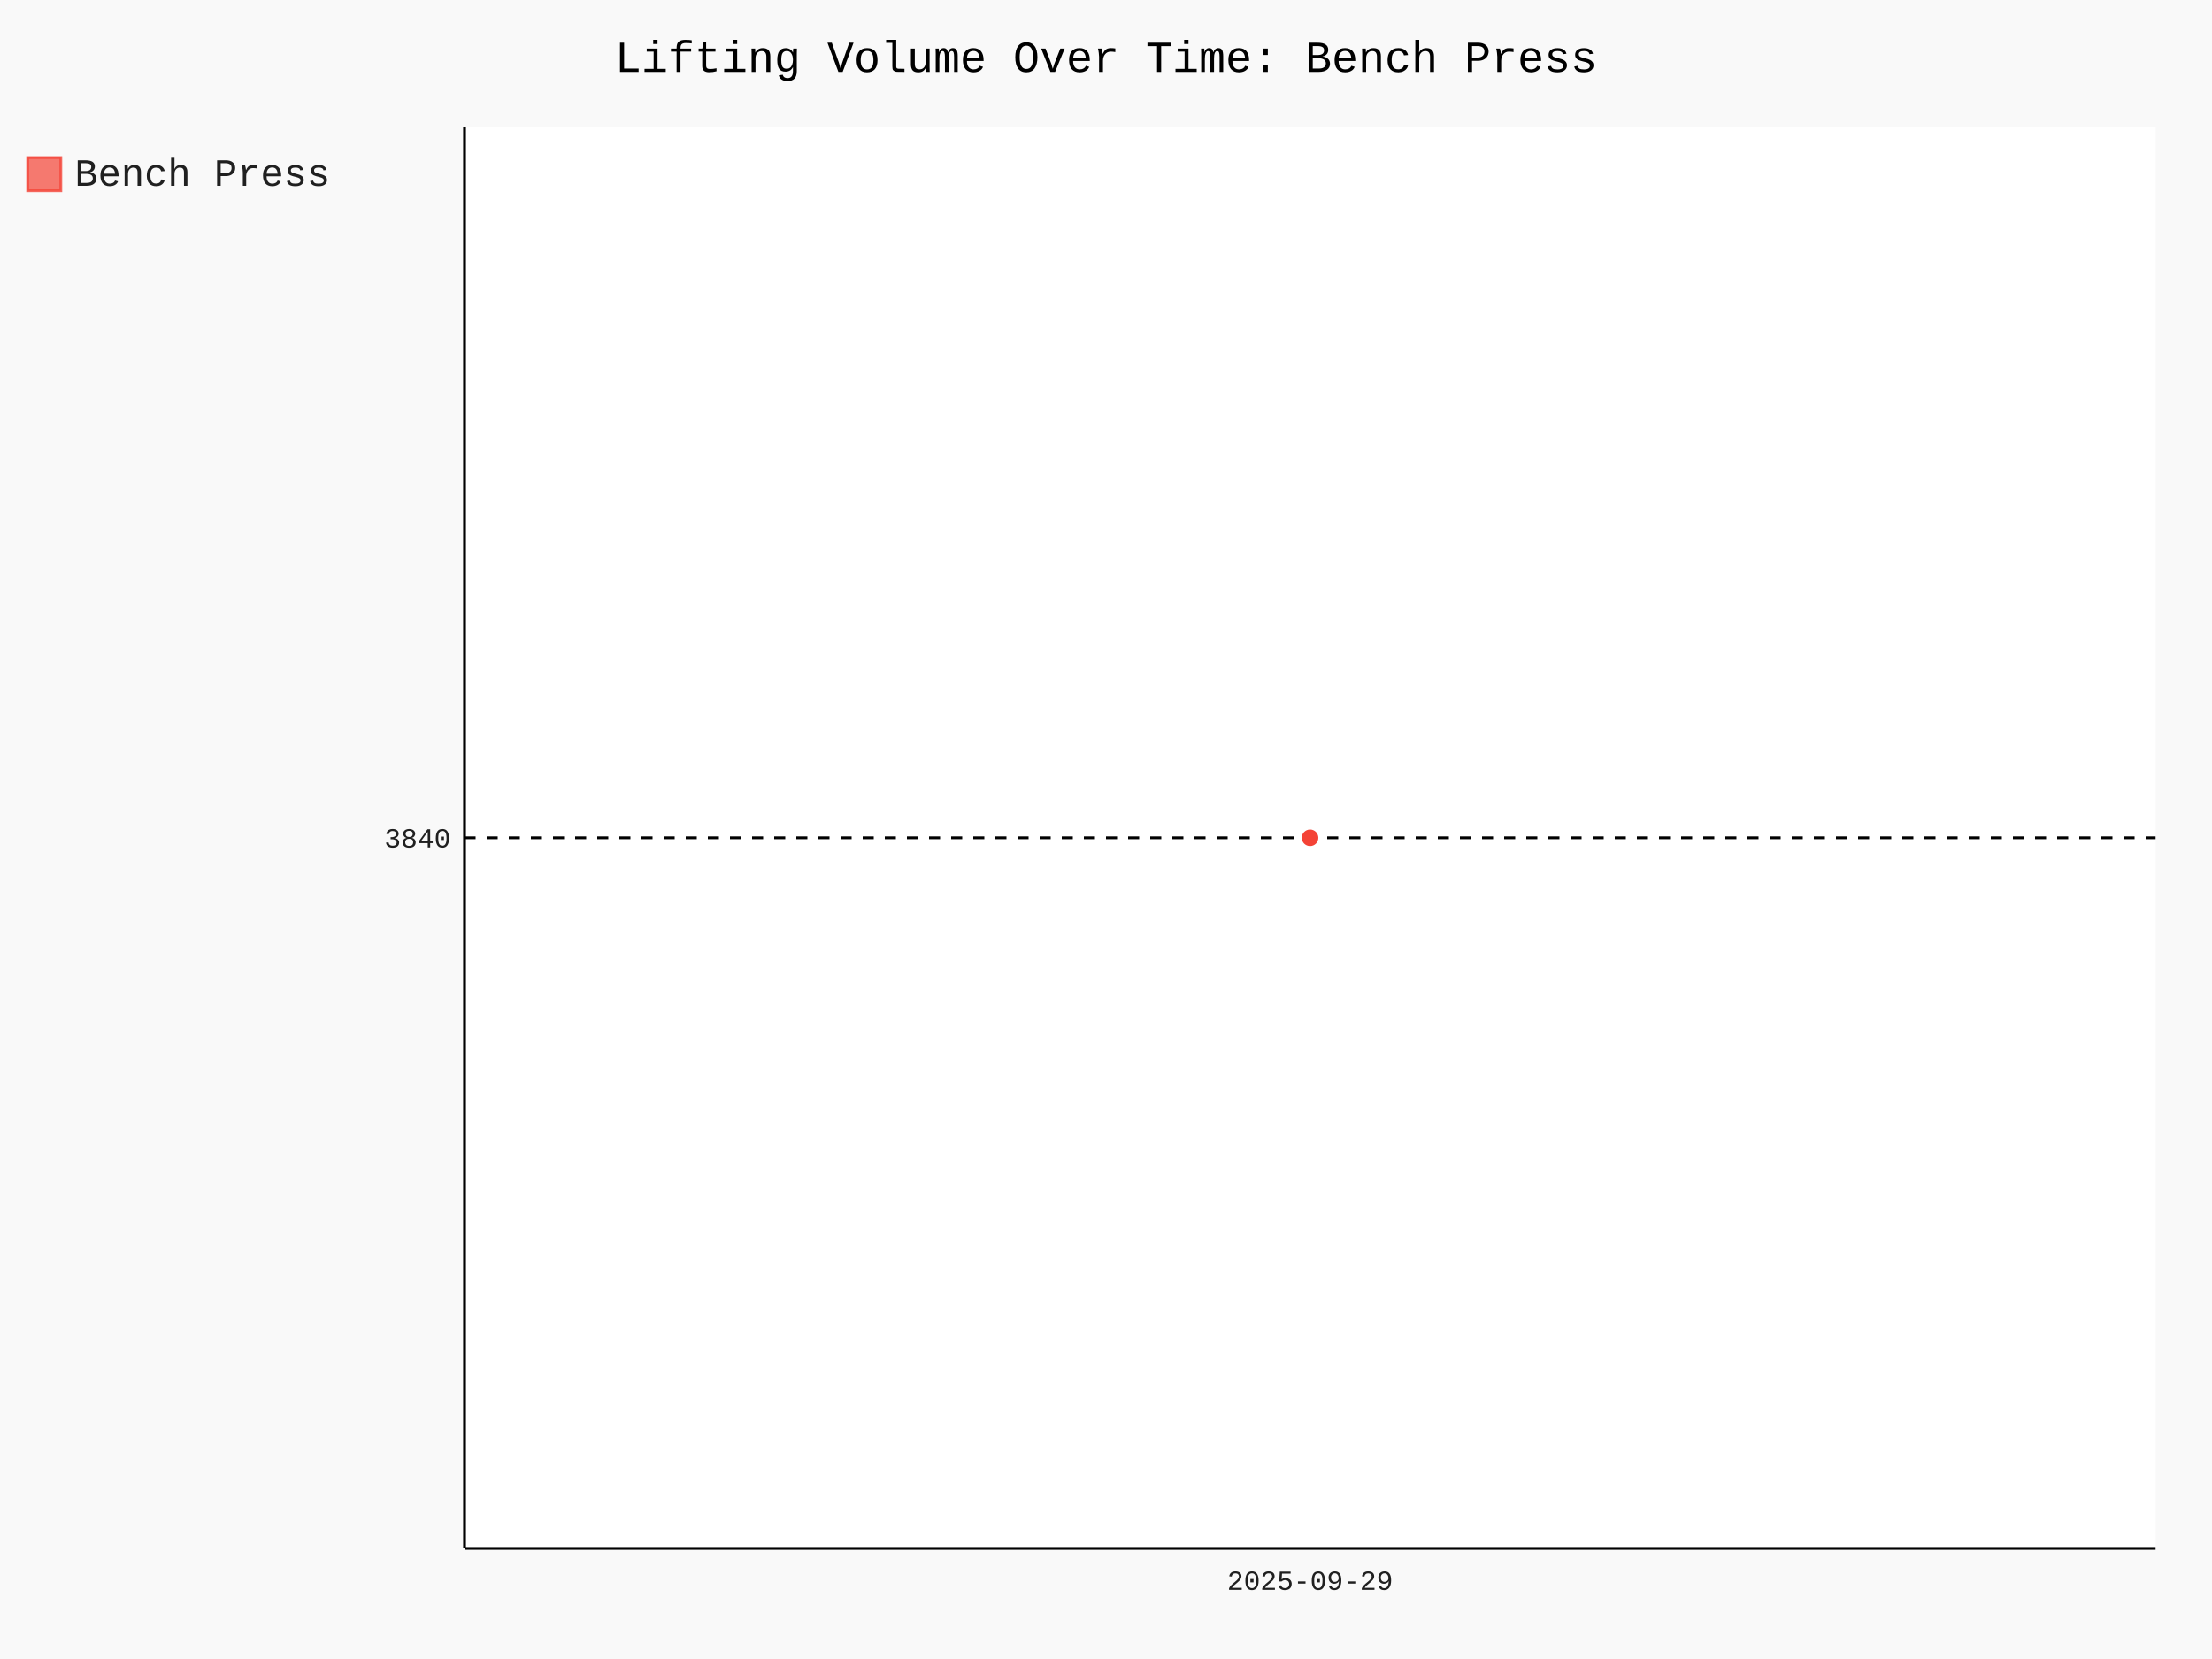
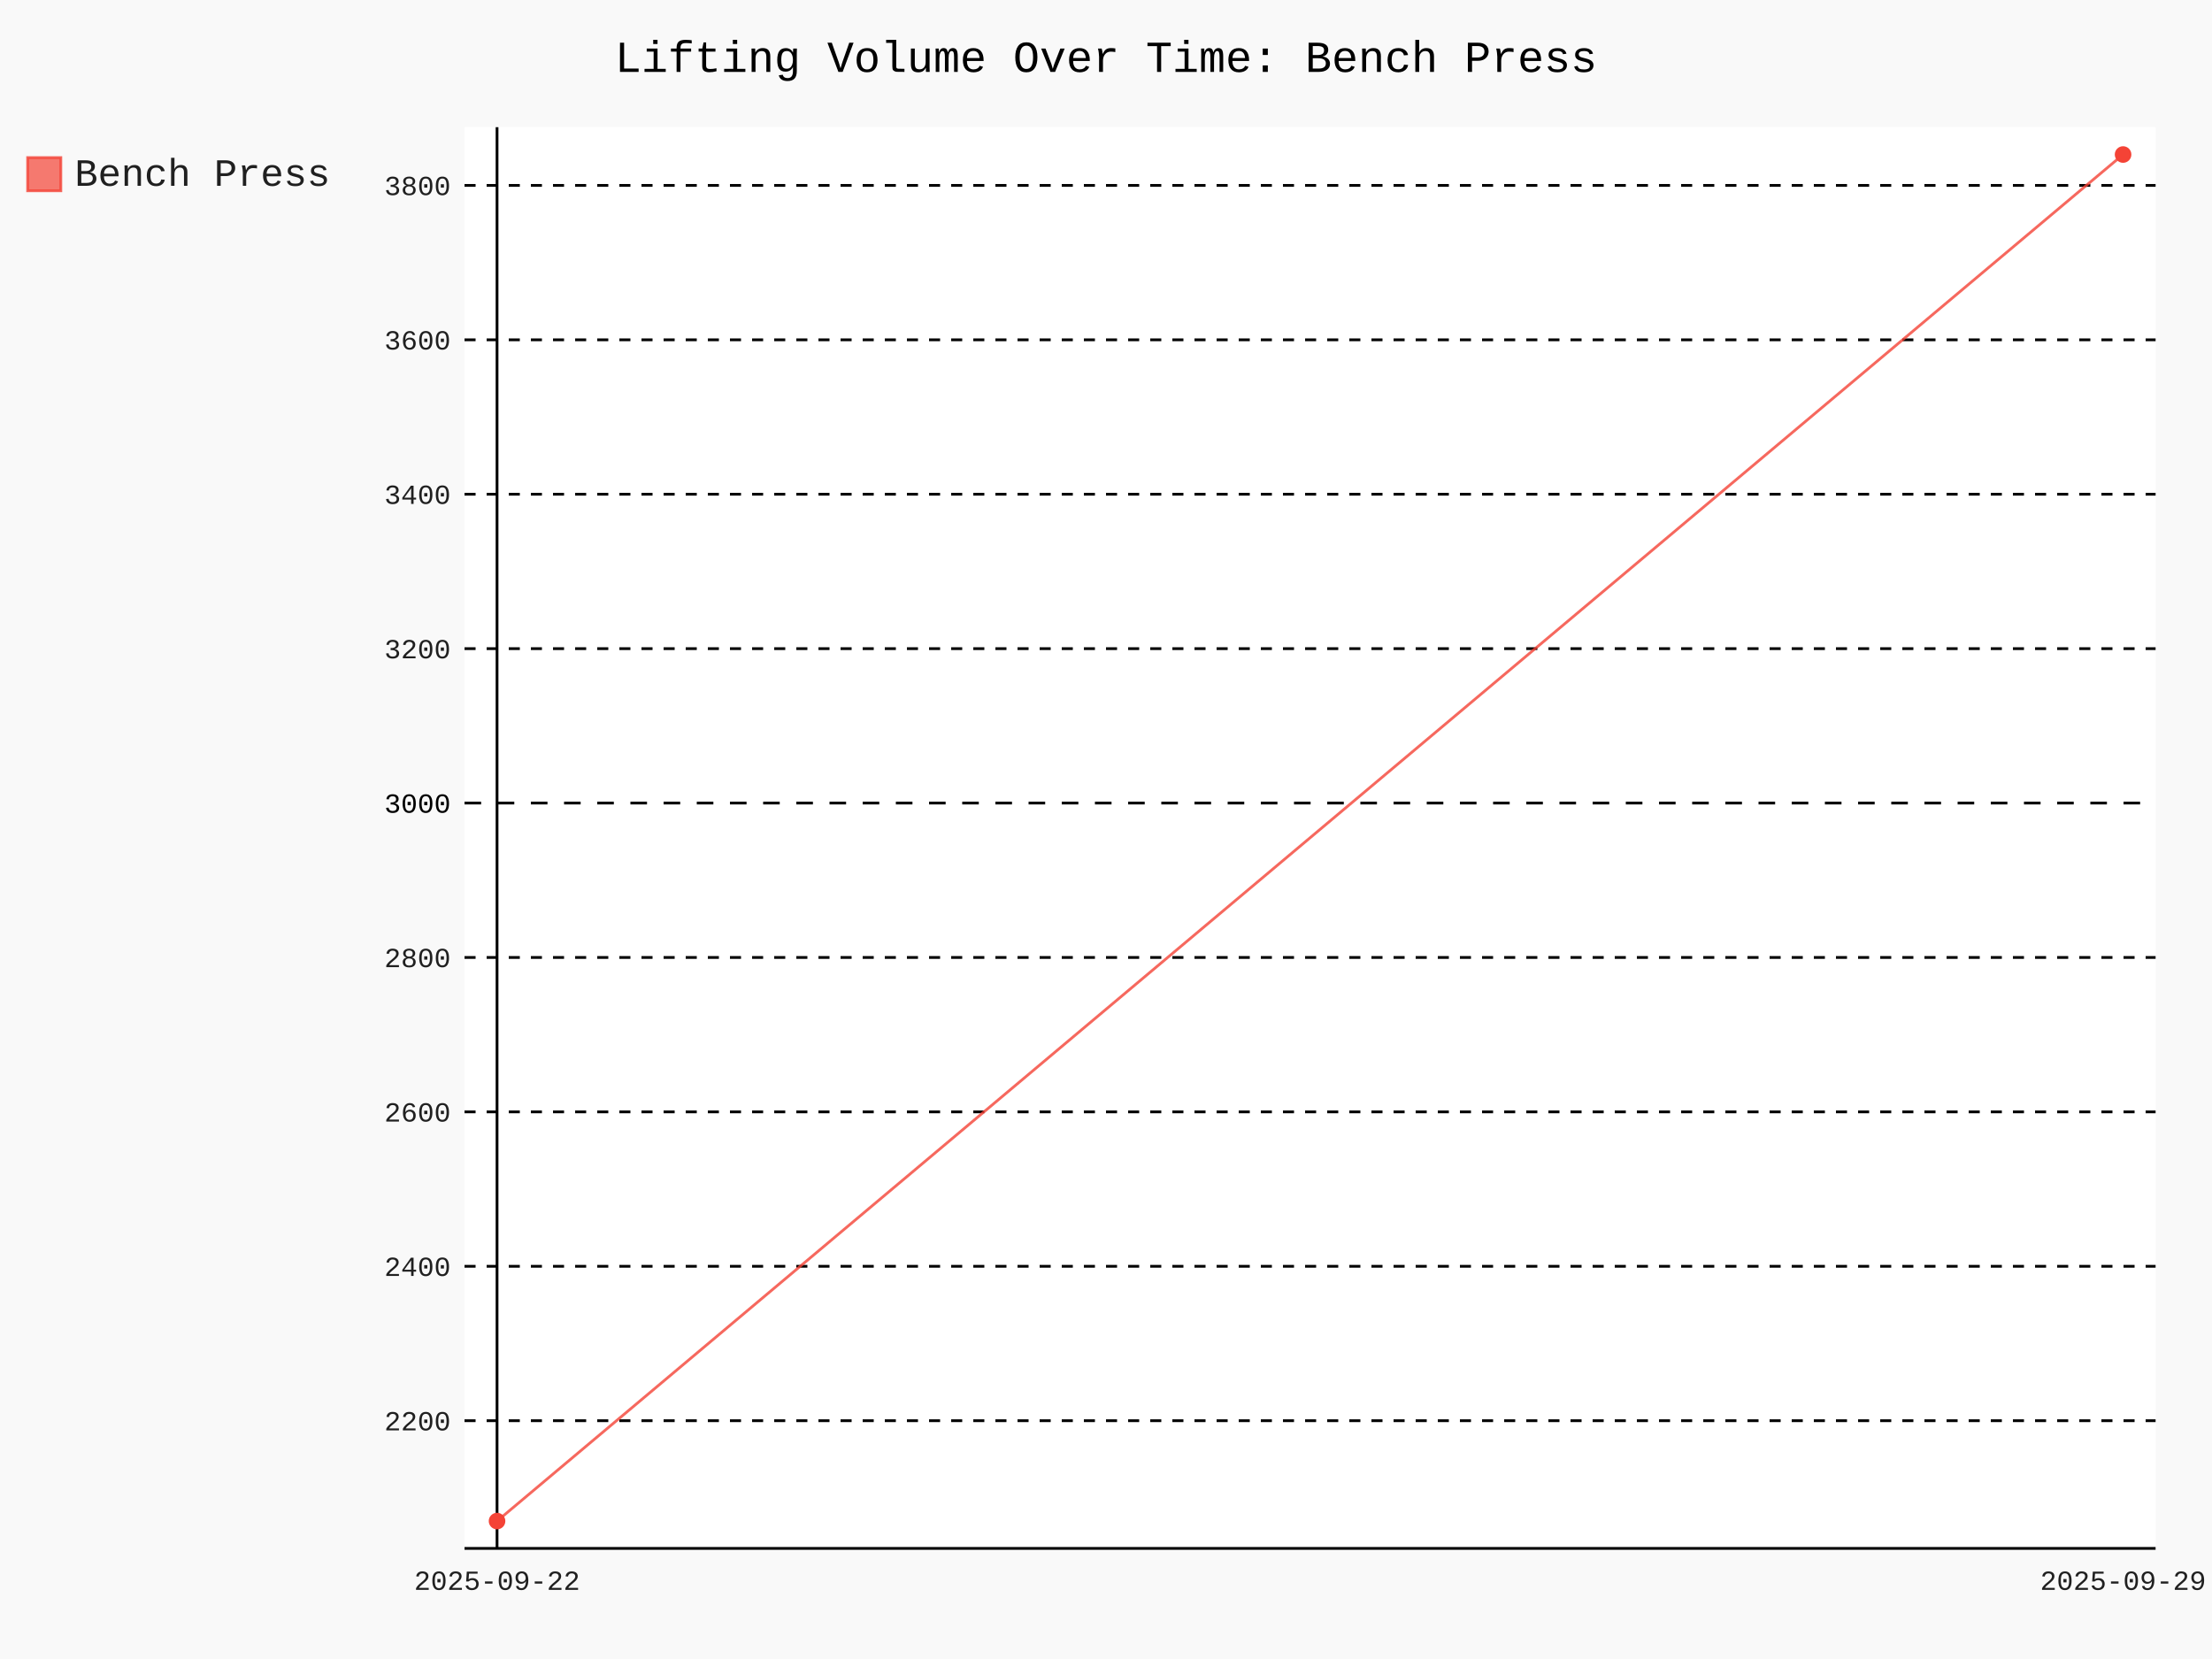
- <svg xmlns="http://www.w3.org/2000/svg" id="chart-09b0ca4c-905b-4f7d-a94f-c48fac5b164e" class="pygal-chart" viewBox="0 0 800 600">
+ <svg xmlns="http://www.w3.org/2000/svg" id="chart-3b1231d4-fa57-4fef-85da-a123e27e91bc" class="pygal-chart" viewBox="0 0 800 600">
  <defs>
-     <style type="text/css">#chart-09b0ca4c-905b-4f7d-a94f-c48fac5b164e{-webkit-user-select:none;-webkit-font-smoothing:antialiased;font-family:Consolas,"Liberation Mono",Menlo,Courier,monospace}#chart-09b0ca4c-905b-4f7d-a94f-c48fac5b164e .title{font-family:Consolas,"Liberation Mono",Menlo,Courier,monospace;font-size:16px}#chart-09b0ca4c-905b-4f7d-a94f-c48fac5b164e .legends .legend text{font-family:Consolas,"Liberation Mono",Menlo,Courier,monospace;font-size:14px}#chart-09b0ca4c-905b-4f7d-a94f-c48fac5b164e .axis text{font-family:Consolas,"Liberation Mono",Menlo,Courier,monospace;font-size:10px}#chart-09b0ca4c-905b-4f7d-a94f-c48fac5b164e .axis text.major{font-family:Consolas,"Liberation Mono",Menlo,Courier,monospace;font-size:10px}#chart-09b0ca4c-905b-4f7d-a94f-c48fac5b164e .text-overlay text.value{font-family:Consolas,"Liberation Mono",Menlo,Courier,monospace;font-size:16px}#chart-09b0ca4c-905b-4f7d-a94f-c48fac5b164e .text-overlay text.label{font-family:Consolas,"Liberation Mono",Menlo,Courier,monospace;font-size:10px}#chart-09b0ca4c-905b-4f7d-a94f-c48fac5b164e .tooltip{font-family:Consolas,"Liberation Mono",Menlo,Courier,monospace;font-size:14px}#chart-09b0ca4c-905b-4f7d-a94f-c48fac5b164e text.no_data{font-family:Consolas,"Liberation Mono",Menlo,Courier,monospace;font-size:64px}
- #chart-09b0ca4c-905b-4f7d-a94f-c48fac5b164e{background-color:rgba(249,249,249,1)}#chart-09b0ca4c-905b-4f7d-a94f-c48fac5b164e path,#chart-09b0ca4c-905b-4f7d-a94f-c48fac5b164e line,#chart-09b0ca4c-905b-4f7d-a94f-c48fac5b164e rect,#chart-09b0ca4c-905b-4f7d-a94f-c48fac5b164e circle{-webkit-transition:150ms;-moz-transition:150ms;transition:150ms}#chart-09b0ca4c-905b-4f7d-a94f-c48fac5b164e .graph &gt; .background{fill:rgba(249,249,249,1)}#chart-09b0ca4c-905b-4f7d-a94f-c48fac5b164e .plot &gt; .background{fill:rgba(255,255,255,1)}#chart-09b0ca4c-905b-4f7d-a94f-c48fac5b164e .graph{fill:rgba(0,0,0,.87)}#chart-09b0ca4c-905b-4f7d-a94f-c48fac5b164e text.no_data{fill:rgba(0,0,0,1)}#chart-09b0ca4c-905b-4f7d-a94f-c48fac5b164e .title{fill:rgba(0,0,0,1)}#chart-09b0ca4c-905b-4f7d-a94f-c48fac5b164e .legends .legend text{fill:rgba(0,0,0,.87)}#chart-09b0ca4c-905b-4f7d-a94f-c48fac5b164e .legends .legend:hover text{fill:rgba(0,0,0,1)}#chart-09b0ca4c-905b-4f7d-a94f-c48fac5b164e .axis .line{stroke:rgba(0,0,0,1)}#chart-09b0ca4c-905b-4f7d-a94f-c48fac5b164e .axis .guide.line{stroke:rgba(0,0,0,.54)}#chart-09b0ca4c-905b-4f7d-a94f-c48fac5b164e .axis .major.line{stroke:rgba(0,0,0,.87)}#chart-09b0ca4c-905b-4f7d-a94f-c48fac5b164e .axis text.major{fill:rgba(0,0,0,1)}#chart-09b0ca4c-905b-4f7d-a94f-c48fac5b164e .axis.y .guides:hover .guide.line,#chart-09b0ca4c-905b-4f7d-a94f-c48fac5b164e .line-graph .axis.x .guides:hover .guide.line,#chart-09b0ca4c-905b-4f7d-a94f-c48fac5b164e .stackedline-graph .axis.x .guides:hover .guide.line,#chart-09b0ca4c-905b-4f7d-a94f-c48fac5b164e .xy-graph .axis.x .guides:hover .guide.line{stroke:rgba(0,0,0,1)}#chart-09b0ca4c-905b-4f7d-a94f-c48fac5b164e .axis .guides:hover text{fill:rgba(0,0,0,1)}#chart-09b0ca4c-905b-4f7d-a94f-c48fac5b164e .reactive{fill-opacity:.7;stroke-opacity:.8;stroke-width:1}#chart-09b0ca4c-905b-4f7d-a94f-c48fac5b164e .ci{stroke:rgba(0,0,0,.87)}#chart-09b0ca4c-905b-4f7d-a94f-c48fac5b164e .reactive.active,#chart-09b0ca4c-905b-4f7d-a94f-c48fac5b164e .active .reactive{fill-opacity:.8;stroke-opacity:.9;stroke-width:4}#chart-09b0ca4c-905b-4f7d-a94f-c48fac5b164e .ci .reactive.active{stroke-width:1.5}#chart-09b0ca4c-905b-4f7d-a94f-c48fac5b164e .series text{fill:rgba(0,0,0,1)}#chart-09b0ca4c-905b-4f7d-a94f-c48fac5b164e .tooltip rect{fill:rgba(255,255,255,1);stroke:rgba(0,0,0,1);-webkit-transition:opacity 150ms;-moz-transition:opacity 150ms;transition:opacity 150ms}#chart-09b0ca4c-905b-4f7d-a94f-c48fac5b164e .tooltip .label{fill:rgba(0,0,0,.87)}#chart-09b0ca4c-905b-4f7d-a94f-c48fac5b164e .tooltip .label{fill:rgba(0,0,0,.87)}#chart-09b0ca4c-905b-4f7d-a94f-c48fac5b164e .tooltip .legend{font-size:.8em;fill:rgba(0,0,0,.54)}#chart-09b0ca4c-905b-4f7d-a94f-c48fac5b164e .tooltip .x_label{font-size:.6em;fill:rgba(0,0,0,1)}#chart-09b0ca4c-905b-4f7d-a94f-c48fac5b164e .tooltip .xlink{font-size:.5em;text-decoration:underline}#chart-09b0ca4c-905b-4f7d-a94f-c48fac5b164e .tooltip .value{font-size:1.5em}#chart-09b0ca4c-905b-4f7d-a94f-c48fac5b164e .bound{font-size:.5em}#chart-09b0ca4c-905b-4f7d-a94f-c48fac5b164e .max-value{font-size:.75em;fill:rgba(0,0,0,.54)}#chart-09b0ca4c-905b-4f7d-a94f-c48fac5b164e .map-element{fill:rgba(255,255,255,1);stroke:rgba(0,0,0,.54) !important}#chart-09b0ca4c-905b-4f7d-a94f-c48fac5b164e .map-element .reactive{fill-opacity:inherit;stroke-opacity:inherit}#chart-09b0ca4c-905b-4f7d-a94f-c48fac5b164e .color-0,#chart-09b0ca4c-905b-4f7d-a94f-c48fac5b164e .color-0 a:visited{stroke:#F44336;fill:#F44336}#chart-09b0ca4c-905b-4f7d-a94f-c48fac5b164e .text-overlay .color-0 text{fill:black}
- #chart-09b0ca4c-905b-4f7d-a94f-c48fac5b164e text.no_data{text-anchor:middle}#chart-09b0ca4c-905b-4f7d-a94f-c48fac5b164e .guide.line{fill:none}#chart-09b0ca4c-905b-4f7d-a94f-c48fac5b164e .centered{text-anchor:middle}#chart-09b0ca4c-905b-4f7d-a94f-c48fac5b164e .title{text-anchor:middle}#chart-09b0ca4c-905b-4f7d-a94f-c48fac5b164e .legends .legend text{fill-opacity:1}#chart-09b0ca4c-905b-4f7d-a94f-c48fac5b164e .axis.x text{text-anchor:middle}#chart-09b0ca4c-905b-4f7d-a94f-c48fac5b164e .axis.x:not(.web) text[transform]{text-anchor:start}#chart-09b0ca4c-905b-4f7d-a94f-c48fac5b164e .axis.x:not(.web) text[transform].backwards{text-anchor:end}#chart-09b0ca4c-905b-4f7d-a94f-c48fac5b164e .axis.y text{text-anchor:end}#chart-09b0ca4c-905b-4f7d-a94f-c48fac5b164e .axis.y text[transform].backwards{text-anchor:start}#chart-09b0ca4c-905b-4f7d-a94f-c48fac5b164e .axis.y2 text{text-anchor:start}#chart-09b0ca4c-905b-4f7d-a94f-c48fac5b164e .axis.y2 text[transform].backwards{text-anchor:end}#chart-09b0ca4c-905b-4f7d-a94f-c48fac5b164e .axis .guide.line{stroke-dasharray:4,4;stroke:black}#chart-09b0ca4c-905b-4f7d-a94f-c48fac5b164e .axis .major.guide.line{stroke-dasharray:6,6;stroke:black}#chart-09b0ca4c-905b-4f7d-a94f-c48fac5b164e .horizontal .axis.y .guide.line,#chart-09b0ca4c-905b-4f7d-a94f-c48fac5b164e .horizontal .axis.y2 .guide.line,#chart-09b0ca4c-905b-4f7d-a94f-c48fac5b164e .vertical .axis.x .guide.line{opacity:0}#chart-09b0ca4c-905b-4f7d-a94f-c48fac5b164e .horizontal .axis.always_show .guide.line,#chart-09b0ca4c-905b-4f7d-a94f-c48fac5b164e .vertical .axis.always_show .guide.line{opacity:1 !important}#chart-09b0ca4c-905b-4f7d-a94f-c48fac5b164e .axis.y .guides:hover .guide.line,#chart-09b0ca4c-905b-4f7d-a94f-c48fac5b164e .axis.y2 .guides:hover .guide.line,#chart-09b0ca4c-905b-4f7d-a94f-c48fac5b164e .axis.x .guides:hover .guide.line{opacity:1}#chart-09b0ca4c-905b-4f7d-a94f-c48fac5b164e .axis .guides:hover text{opacity:1}#chart-09b0ca4c-905b-4f7d-a94f-c48fac5b164e .nofill{fill:none}#chart-09b0ca4c-905b-4f7d-a94f-c48fac5b164e .subtle-fill{fill-opacity:.2}#chart-09b0ca4c-905b-4f7d-a94f-c48fac5b164e .dot{stroke-width:1px;fill-opacity:1;stroke-opacity:1}#chart-09b0ca4c-905b-4f7d-a94f-c48fac5b164e .dot.active{stroke-width:5px}#chart-09b0ca4c-905b-4f7d-a94f-c48fac5b164e .dot.negative{fill:transparent}#chart-09b0ca4c-905b-4f7d-a94f-c48fac5b164e text,#chart-09b0ca4c-905b-4f7d-a94f-c48fac5b164e tspan{stroke:none !important}#chart-09b0ca4c-905b-4f7d-a94f-c48fac5b164e .series text.active{opacity:1}#chart-09b0ca4c-905b-4f7d-a94f-c48fac5b164e .tooltip rect{fill-opacity:.95;stroke-width:.5}#chart-09b0ca4c-905b-4f7d-a94f-c48fac5b164e .tooltip text{fill-opacity:1}#chart-09b0ca4c-905b-4f7d-a94f-c48fac5b164e .showable{visibility:hidden}#chart-09b0ca4c-905b-4f7d-a94f-c48fac5b164e .showable.shown{visibility:visible}#chart-09b0ca4c-905b-4f7d-a94f-c48fac5b164e .gauge-background{fill:rgba(229,229,229,1);stroke:none}#chart-09b0ca4c-905b-4f7d-a94f-c48fac5b164e .bg-lines{stroke:rgba(249,249,249,1);stroke-width:2px}</style>
+     <style type="text/css">#chart-3b1231d4-fa57-4fef-85da-a123e27e91bc{-webkit-user-select:none;-webkit-font-smoothing:antialiased;font-family:Consolas,"Liberation Mono",Menlo,Courier,monospace}#chart-3b1231d4-fa57-4fef-85da-a123e27e91bc .title{font-family:Consolas,"Liberation Mono",Menlo,Courier,monospace;font-size:16px}#chart-3b1231d4-fa57-4fef-85da-a123e27e91bc .legends .legend text{font-family:Consolas,"Liberation Mono",Menlo,Courier,monospace;font-size:14px}#chart-3b1231d4-fa57-4fef-85da-a123e27e91bc .axis text{font-family:Consolas,"Liberation Mono",Menlo,Courier,monospace;font-size:10px}#chart-3b1231d4-fa57-4fef-85da-a123e27e91bc .axis text.major{font-family:Consolas,"Liberation Mono",Menlo,Courier,monospace;font-size:10px}#chart-3b1231d4-fa57-4fef-85da-a123e27e91bc .text-overlay text.value{font-family:Consolas,"Liberation Mono",Menlo,Courier,monospace;font-size:16px}#chart-3b1231d4-fa57-4fef-85da-a123e27e91bc .text-overlay text.label{font-family:Consolas,"Liberation Mono",Menlo,Courier,monospace;font-size:10px}#chart-3b1231d4-fa57-4fef-85da-a123e27e91bc .tooltip{font-family:Consolas,"Liberation Mono",Menlo,Courier,monospace;font-size:14px}#chart-3b1231d4-fa57-4fef-85da-a123e27e91bc text.no_data{font-family:Consolas,"Liberation Mono",Menlo,Courier,monospace;font-size:64px}
+ #chart-3b1231d4-fa57-4fef-85da-a123e27e91bc{background-color:rgba(249,249,249,1)}#chart-3b1231d4-fa57-4fef-85da-a123e27e91bc path,#chart-3b1231d4-fa57-4fef-85da-a123e27e91bc line,#chart-3b1231d4-fa57-4fef-85da-a123e27e91bc rect,#chart-3b1231d4-fa57-4fef-85da-a123e27e91bc circle{-webkit-transition:150ms;-moz-transition:150ms;transition:150ms}#chart-3b1231d4-fa57-4fef-85da-a123e27e91bc .graph &gt; .background{fill:rgba(249,249,249,1)}#chart-3b1231d4-fa57-4fef-85da-a123e27e91bc .plot &gt; .background{fill:rgba(255,255,255,1)}#chart-3b1231d4-fa57-4fef-85da-a123e27e91bc .graph{fill:rgba(0,0,0,.87)}#chart-3b1231d4-fa57-4fef-85da-a123e27e91bc text.no_data{fill:rgba(0,0,0,1)}#chart-3b1231d4-fa57-4fef-85da-a123e27e91bc .title{fill:rgba(0,0,0,1)}#chart-3b1231d4-fa57-4fef-85da-a123e27e91bc .legends .legend text{fill:rgba(0,0,0,.87)}#chart-3b1231d4-fa57-4fef-85da-a123e27e91bc .legends .legend:hover text{fill:rgba(0,0,0,1)}#chart-3b1231d4-fa57-4fef-85da-a123e27e91bc .axis .line{stroke:rgba(0,0,0,1)}#chart-3b1231d4-fa57-4fef-85da-a123e27e91bc .axis .guide.line{stroke:rgba(0,0,0,.54)}#chart-3b1231d4-fa57-4fef-85da-a123e27e91bc .axis .major.line{stroke:rgba(0,0,0,.87)}#chart-3b1231d4-fa57-4fef-85da-a123e27e91bc .axis text.major{fill:rgba(0,0,0,1)}#chart-3b1231d4-fa57-4fef-85da-a123e27e91bc .axis.y .guides:hover .guide.line,#chart-3b1231d4-fa57-4fef-85da-a123e27e91bc .line-graph .axis.x .guides:hover .guide.line,#chart-3b1231d4-fa57-4fef-85da-a123e27e91bc .stackedline-graph .axis.x .guides:hover .guide.line,#chart-3b1231d4-fa57-4fef-85da-a123e27e91bc .xy-graph .axis.x .guides:hover .guide.line{stroke:rgba(0,0,0,1)}#chart-3b1231d4-fa57-4fef-85da-a123e27e91bc .axis .guides:hover text{fill:rgba(0,0,0,1)}#chart-3b1231d4-fa57-4fef-85da-a123e27e91bc .reactive{fill-opacity:.7;stroke-opacity:.8;stroke-width:1}#chart-3b1231d4-fa57-4fef-85da-a123e27e91bc .ci{stroke:rgba(0,0,0,.87)}#chart-3b1231d4-fa57-4fef-85da-a123e27e91bc .reactive.active,#chart-3b1231d4-fa57-4fef-85da-a123e27e91bc .active .reactive{fill-opacity:.8;stroke-opacity:.9;stroke-width:4}#chart-3b1231d4-fa57-4fef-85da-a123e27e91bc .ci .reactive.active{stroke-width:1.5}#chart-3b1231d4-fa57-4fef-85da-a123e27e91bc .series text{fill:rgba(0,0,0,1)}#chart-3b1231d4-fa57-4fef-85da-a123e27e91bc .tooltip rect{fill:rgba(255,255,255,1);stroke:rgba(0,0,0,1);-webkit-transition:opacity 150ms;-moz-transition:opacity 150ms;transition:opacity 150ms}#chart-3b1231d4-fa57-4fef-85da-a123e27e91bc .tooltip .label{fill:rgba(0,0,0,.87)}#chart-3b1231d4-fa57-4fef-85da-a123e27e91bc .tooltip .label{fill:rgba(0,0,0,.87)}#chart-3b1231d4-fa57-4fef-85da-a123e27e91bc .tooltip .legend{font-size:.8em;fill:rgba(0,0,0,.54)}#chart-3b1231d4-fa57-4fef-85da-a123e27e91bc .tooltip .x_label{font-size:.6em;fill:rgba(0,0,0,1)}#chart-3b1231d4-fa57-4fef-85da-a123e27e91bc .tooltip .xlink{font-size:.5em;text-decoration:underline}#chart-3b1231d4-fa57-4fef-85da-a123e27e91bc .tooltip .value{font-size:1.5em}#chart-3b1231d4-fa57-4fef-85da-a123e27e91bc .bound{font-size:.5em}#chart-3b1231d4-fa57-4fef-85da-a123e27e91bc .max-value{font-size:.75em;fill:rgba(0,0,0,.54)}#chart-3b1231d4-fa57-4fef-85da-a123e27e91bc .map-element{fill:rgba(255,255,255,1);stroke:rgba(0,0,0,.54) !important}#chart-3b1231d4-fa57-4fef-85da-a123e27e91bc .map-element .reactive{fill-opacity:inherit;stroke-opacity:inherit}#chart-3b1231d4-fa57-4fef-85da-a123e27e91bc .color-0,#chart-3b1231d4-fa57-4fef-85da-a123e27e91bc .color-0 a:visited{stroke:#F44336;fill:#F44336}#chart-3b1231d4-fa57-4fef-85da-a123e27e91bc .text-overlay .color-0 text{fill:black}
+ #chart-3b1231d4-fa57-4fef-85da-a123e27e91bc text.no_data{text-anchor:middle}#chart-3b1231d4-fa57-4fef-85da-a123e27e91bc .guide.line{fill:none}#chart-3b1231d4-fa57-4fef-85da-a123e27e91bc .centered{text-anchor:middle}#chart-3b1231d4-fa57-4fef-85da-a123e27e91bc .title{text-anchor:middle}#chart-3b1231d4-fa57-4fef-85da-a123e27e91bc .legends .legend text{fill-opacity:1}#chart-3b1231d4-fa57-4fef-85da-a123e27e91bc .axis.x text{text-anchor:middle}#chart-3b1231d4-fa57-4fef-85da-a123e27e91bc .axis.x:not(.web) text[transform]{text-anchor:start}#chart-3b1231d4-fa57-4fef-85da-a123e27e91bc .axis.x:not(.web) text[transform].backwards{text-anchor:end}#chart-3b1231d4-fa57-4fef-85da-a123e27e91bc .axis.y text{text-anchor:end}#chart-3b1231d4-fa57-4fef-85da-a123e27e91bc .axis.y text[transform].backwards{text-anchor:start}#chart-3b1231d4-fa57-4fef-85da-a123e27e91bc .axis.y2 text{text-anchor:start}#chart-3b1231d4-fa57-4fef-85da-a123e27e91bc .axis.y2 text[transform].backwards{text-anchor:end}#chart-3b1231d4-fa57-4fef-85da-a123e27e91bc .axis .guide.line{stroke-dasharray:4,4;stroke:black}#chart-3b1231d4-fa57-4fef-85da-a123e27e91bc .axis .major.guide.line{stroke-dasharray:6,6;stroke:black}#chart-3b1231d4-fa57-4fef-85da-a123e27e91bc .horizontal .axis.y .guide.line,#chart-3b1231d4-fa57-4fef-85da-a123e27e91bc .horizontal .axis.y2 .guide.line,#chart-3b1231d4-fa57-4fef-85da-a123e27e91bc .vertical .axis.x .guide.line{opacity:0}#chart-3b1231d4-fa57-4fef-85da-a123e27e91bc .horizontal .axis.always_show .guide.line,#chart-3b1231d4-fa57-4fef-85da-a123e27e91bc .vertical .axis.always_show .guide.line{opacity:1 !important}#chart-3b1231d4-fa57-4fef-85da-a123e27e91bc .axis.y .guides:hover .guide.line,#chart-3b1231d4-fa57-4fef-85da-a123e27e91bc .axis.y2 .guides:hover .guide.line,#chart-3b1231d4-fa57-4fef-85da-a123e27e91bc .axis.x .guides:hover .guide.line{opacity:1}#chart-3b1231d4-fa57-4fef-85da-a123e27e91bc .axis .guides:hover text{opacity:1}#chart-3b1231d4-fa57-4fef-85da-a123e27e91bc .nofill{fill:none}#chart-3b1231d4-fa57-4fef-85da-a123e27e91bc .subtle-fill{fill-opacity:.2}#chart-3b1231d4-fa57-4fef-85da-a123e27e91bc .dot{stroke-width:1px;fill-opacity:1;stroke-opacity:1}#chart-3b1231d4-fa57-4fef-85da-a123e27e91bc .dot.active{stroke-width:5px}#chart-3b1231d4-fa57-4fef-85da-a123e27e91bc .dot.negative{fill:transparent}#chart-3b1231d4-fa57-4fef-85da-a123e27e91bc text,#chart-3b1231d4-fa57-4fef-85da-a123e27e91bc tspan{stroke:none !important}#chart-3b1231d4-fa57-4fef-85da-a123e27e91bc .series text.active{opacity:1}#chart-3b1231d4-fa57-4fef-85da-a123e27e91bc .tooltip rect{fill-opacity:.95;stroke-width:.5}#chart-3b1231d4-fa57-4fef-85da-a123e27e91bc .tooltip text{fill-opacity:1}#chart-3b1231d4-fa57-4fef-85da-a123e27e91bc .showable{visibility:hidden}#chart-3b1231d4-fa57-4fef-85da-a123e27e91bc .showable.shown{visibility:visible}#chart-3b1231d4-fa57-4fef-85da-a123e27e91bc .gauge-background{fill:rgba(229,229,229,1);stroke:none}#chart-3b1231d4-fa57-4fef-85da-a123e27e91bc .bg-lines{stroke:rgba(249,249,249,1);stroke-width:2px}</style>
  </defs>
  <g class="graph line-graph vertical">
    <rect x="0" y="0" width="800" height="600" class="background" />
    <g transform="translate(168, 46)" class="plot">
      <rect x="0" y="0" width="611.6" height="514" class="background" />
      <g class="axis y always_show">
        <path d="M0 514 h611.6" class="line" />
        <g class="guides">
-           <path d="M0 257 h611.6" class="guide line" />
-           <text x="-5" y="260.5" class="">3840</text>
+           <path d="M0 467.816 h611.6" class="guide line" />
+           <text x="-5" y="471.316" class="">2200</text>
+         </g>
+         <g class="guides">
+           <path d="M0 411.971 h611.6" class="guide line" />
+           <text x="-5" y="415.471" class="">2400</text>
+         </g>
+         <g class="guides">
+           <path d="M0 356.125 h611.6" class="guide line" />
+           <text x="-5" y="359.625" class="">2600</text>
+         </g>
+         <g class="guides">
+           <path d="M0 300.28 h611.6" class="guide line" />
+           <text x="-5" y="303.78" class="">2800</text>
+         </g>
+         <g class="guides">
+           <path d="M0 244.435 h611.6" class="major guide line" />
+           <text x="-5" y="247.935" class="major">3000</text>
+         </g>
+         <g class="guides">
+           <path d="M0 188.59 h611.6" class="guide line" />
+           <text x="-5" y="192.09" class="">3200</text>
+         </g>
+         <g class="guides">
+           <path d="M0 132.744 h611.6" class="guide line" />
+           <text x="-5" y="136.244" class="">3400</text>
+         </g>
+         <g class="guides">
+           <path d="M0 76.899 h611.6" class="guide line" />
+           <text x="-5" y="80.399" class="">3600</text>
+         </g>
+         <g class="guides">
+           <path d="M0 21.054 h611.6" class="guide line" />
+           <text x="-5" y="24.554" class="">3800</text>
        </g>
      </g>
      <g class="axis x">
-         <path d="M0 0 v514" class="line" />
        <g class="guides">
-           <path d="M305.8 0 v514" class="guide line" />
-           <text x="305.8" y="529.0" class="">2025-09-29</text>
+           <path d="M11.762 0 v514" class="line" />
+           <text x="11.762" y="529.0" class="">2025-09-22</text>
+         </g>
+         <g class="guides">
+           <path d="M599.838 0 v514" class="guide line" />
+           <text x="599.838" y="529.0" class="">2025-09-29</text>
        </g>
      </g>
-       <g class="series serie-0 color-0" />
+       <g class="series serie-0 color-0">
+         <path d="M11.762 504.115 L599.838 9.885" class="line reactive nofill" />
+       </g>
    </g>
    <g class="titles">
      <text x="400.0" y="26" class="title plot_title">Lifting Volume Over Time: Bench Press</text>
    </g>
    <g transform="translate(168, 46)" class="plot overlay">
      <g class="series serie-0 color-0">
        <g class="dots">
-           <circle cx="305.8" cy="257" r="2.5" class="dot reactive tooltip-trigger" />
+           <circle cx="11.762" cy="504.115" r="2.5" class="dot reactive tooltip-trigger" />
+         </g>
+         <g class="dots">
+           <circle cx="599.838" cy="9.885" r="2.5" class="dot reactive tooltip-trigger" />
        </g>
      </g>
    </g>
    <g transform="translate(168, 46)" class="plot text-overlay">
      <g class="series serie-0 color-0" />
    </g>
    <g transform="translate(168, 46)" class="plot tooltip-overlay">
      <g transform="translate(0 0)" style="opacity: 0" class="tooltip">
        <rect rx="0" ry="0" width="0" height="0" class="tooltip-box" />
        <g class="text" />
      </g>
    </g>
    <g transform="translate(10, 56)" class="legends">
      <g id="activate-serie-0" class="legend reactive activate-serie">
        <rect x="0.0" y="1.0" width="12" height="12" class="color-0 reactive" />
        <text x="17.0" y="11.2">Bench Press</text>
      </g>
    </g>
    <g transform="translate(790, 56)" class="legends" />
  </g>
</svg>
